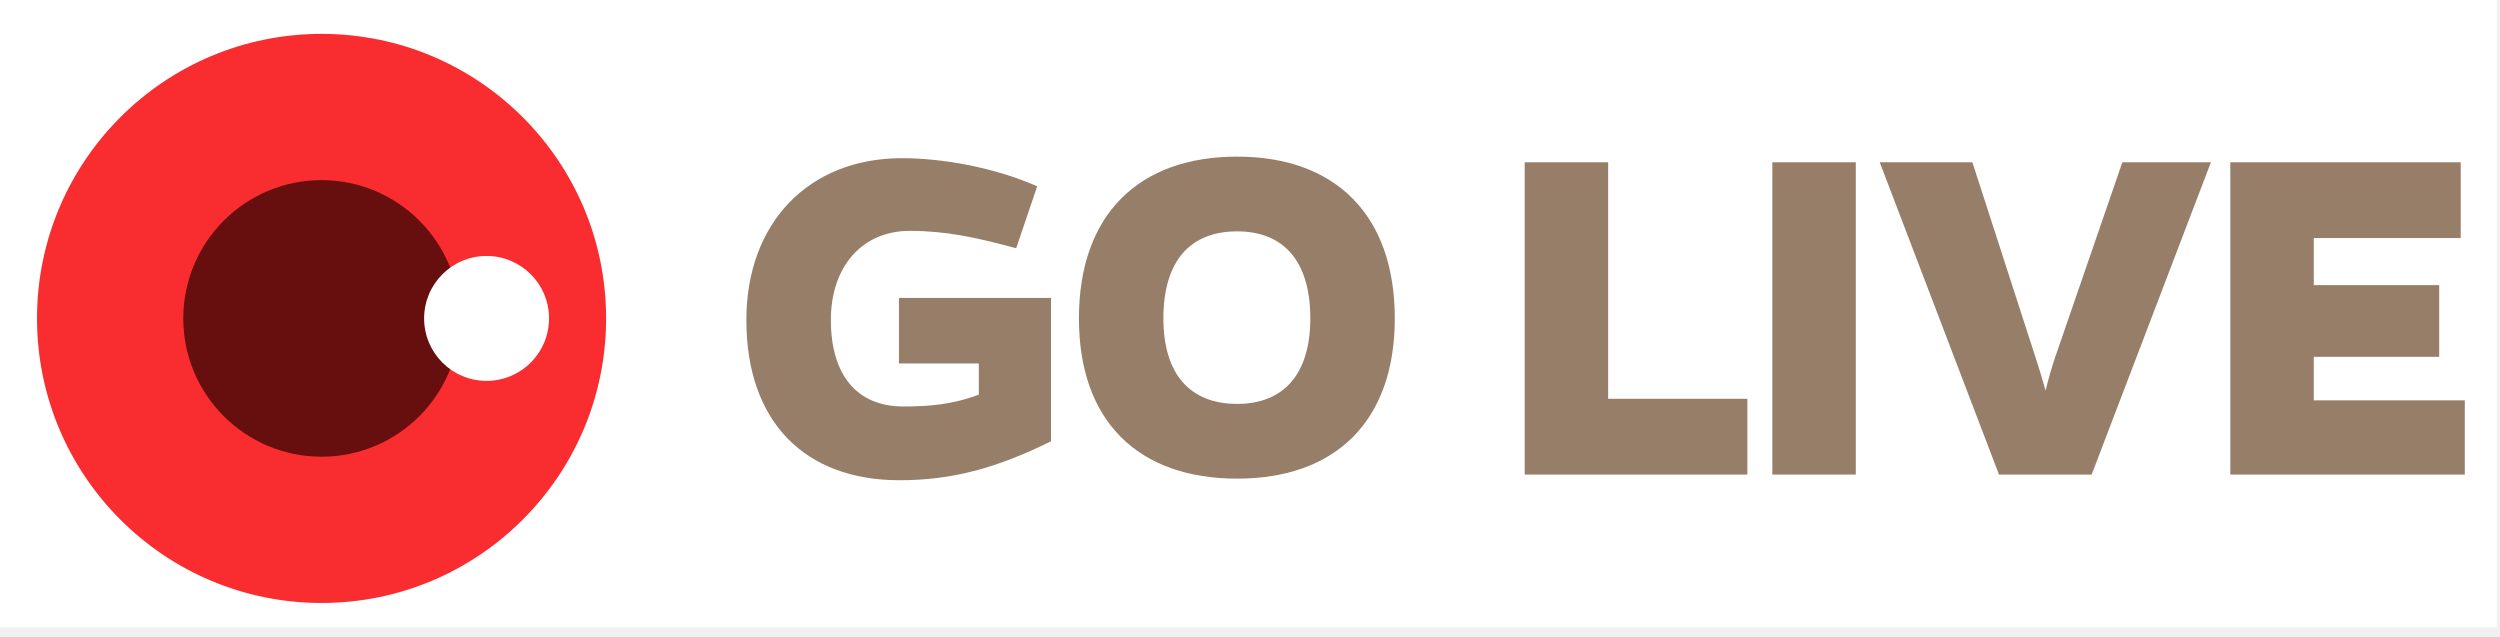
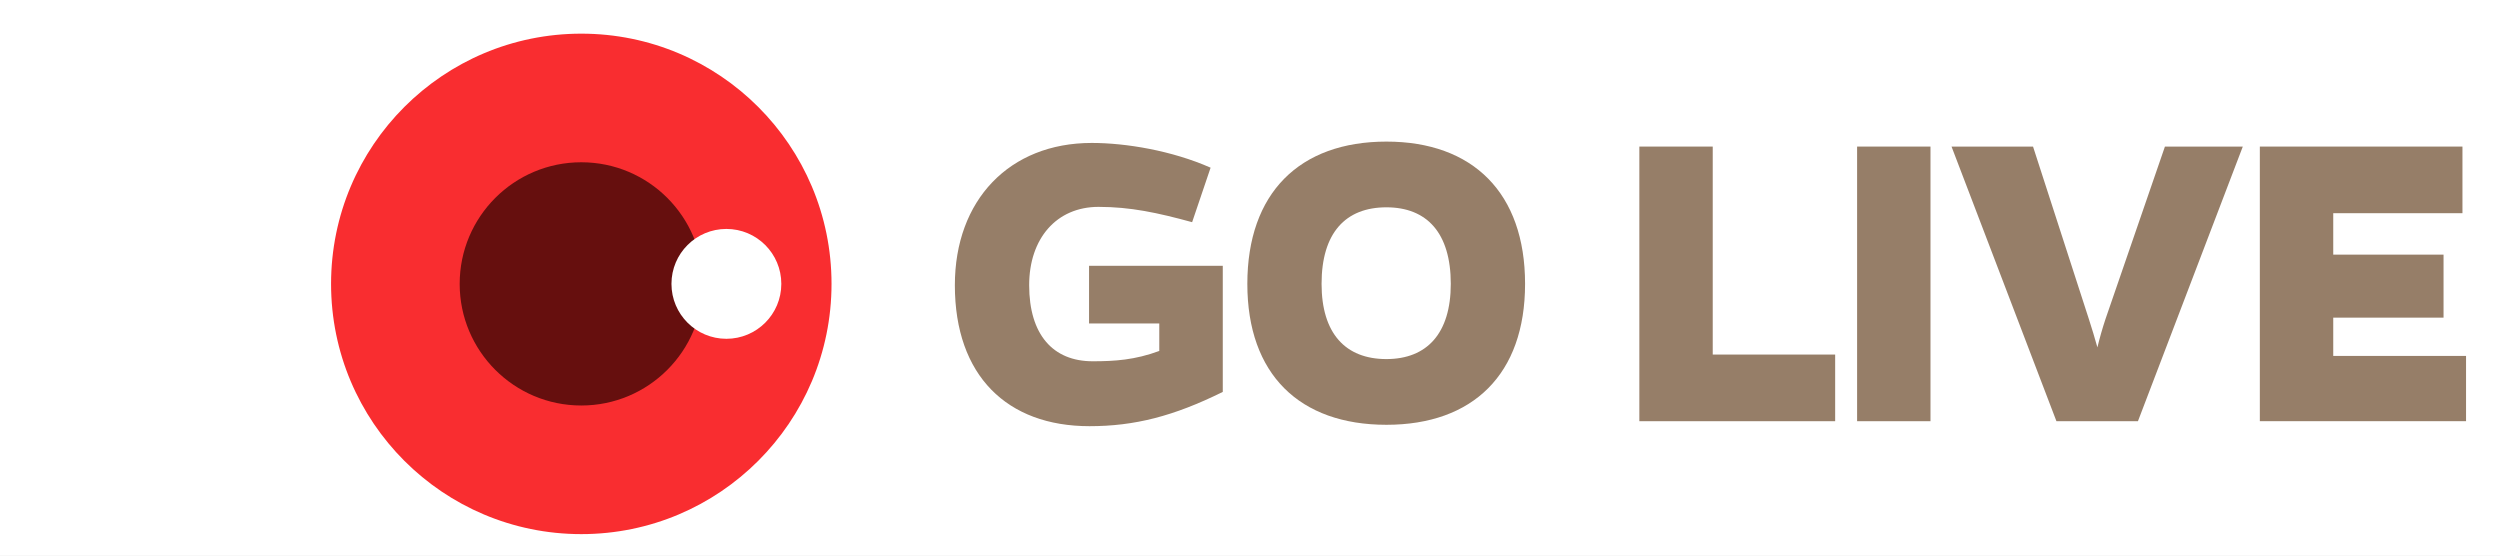
- <svg xmlns="http://www.w3.org/2000/svg" version="1.1" id="Layer_1" x="0px" y="0px" width="132.167px" height="33.667px" viewBox="-36.5 7.333 132.167 33.667" enable-background="new -36.5 7.333 132.167 33.667" xml:space="preserve">
-   <rect x="-36.5" y="7.333" fill="#FFFFFF" width="132" height="33.167" />
+ <svg xmlns="http://www.w3.org/2000/svg" version="1.1" id="Layer_1" x="0px" y="0px" width="108px" height="24px" viewBox="13.333 4.833 108 24" enable-background="new 13.333 4.833 108 24" xml:space="preserve">
+   <rect x="13.333" y="4.833" fill="#FFFFFF" width="108.001" height="24" />
  <g id="hover" display="none">
    <g display="inline">
-       <path fill="#FF1A15" d="M12.463,13.307L9.49,10.333c-6.564,6.566-6.564,17.208,0.001,23.771l2.973-2.973    C7.538,26.212,7.537,18.229,12.463,13.307z" />
-       <path fill="#FF1A15" d="M16.917,17.762l-2.97-2.971c-4.103,4.103-4.104,10.752,0.001,14.855l2.971-2.973    C14.457,24.214,14.456,20.223,16.917,17.762z" />
+       <path fill="#FF1A15" d="M12.463,13.307L9.49,10.333c-6.564,6.566-6.564,17.208,0.001,23.771l2.973-2.974    C7.538,26.212,7.537,18.229,12.463,13.307z" />
+       <path fill="#FF1A15" d="M16.917,17.762l-2.97-2.971c-4.103,4.103-4.104,10.751,0.001,14.855l2.971-2.973    C14.457,24.214,14.456,20.223,16.917,17.762z" />
    </g>
  </g>
  <g id="on_air" display="none">
    <g display="inline">
-       <path fill="#FFFFFF" d="M35.498,36.947c-0.347,0-0.698-0.014-1.048-0.036c-3.309-0.229-6.477-1.599-8.923-3.841    c-5.983-5.49-6.387-14.824-0.899-20.807c3.019-3.291,7.397-5.053,11.89-4.738c3.312,0.23,6.479,1.596,8.926,3.844    c2.896,2.654,4.59,6.284,4.758,10.215c0.172,3.932-1.203,7.695-3.869,10.596C43.555,35.208,39.605,36.947,35.498,36.947z" />
-       <path opacity="0.75" fill="#D9D9D9" enable-background="new    " d="M51.031,22.212c0,8.577-6.955,15.529-15.532,15.529    s-15.53-6.952-15.53-15.529H51.031z" />
+       <path fill="#FFFFFF" d="M35.498,36.947c-0.347,0-0.698-0.014-1.048-0.035c-3.309-0.229-6.477-1.6-8.923-3.842    c-5.983-5.49-6.387-14.824-0.899-20.807c3.019-3.291,7.397-5.053,11.89-4.738c3.312,0.23,6.479,1.596,8.926,3.844    c2.896,2.654,4.59,6.284,4.758,10.214c0.172,3.933-1.203,7.695-3.869,10.597C43.555,35.208,39.605,36.947,35.498,36.947z" />
+       <path opacity="0.75" fill="#D9D9D9" enable-background="new    " d="M51.031,22.212c0,8.576-6.955,15.529-15.532,15.529    s-15.53-6.953-15.53-15.529H51.031z" />
      <path fill="#FF1A15" stroke="#CC1511" stroke-width="1.621" stroke-miterlimit="10" d="M42.035,15.077    c3.951,3.617,4.217,9.75,0.592,13.696c-3.613,3.938-9.748,4.207-13.694,0.586c-3.942-3.619-4.208-9.75-0.591-13.693    C31.964,11.718,38.096,11.456,42.035,15.077z" />
      <circle fill="#FFFFFF" cx="30.279" cy="16.004" r="3.664" />
      <circle fill="#CC1511" cx="40.436" cy="28.988" r="1.992" />
-       <path fill="#A8A8A8" d="M35.498,37.758c-0.365,0-0.734-0.014-1.102-0.037c-3.488-0.244-6.832-1.683-9.417-4.053    c-6.312-5.793-6.738-15.641-0.948-21.952c3.181-3.466,7.806-5.33,12.543-4.999c3.49,0.243,6.836,1.683,9.417,4.055    c3.059,2.803,4.841,6.631,5.018,10.777c0.183,4.146-1.269,8.117-4.082,11.178C43.998,35.924,39.832,37.758,35.498,37.758z     M35.489,8.3c-3.893,0-7.634,1.645-10.264,4.512c-5.185,5.652-4.805,14.473,0.85,19.661c2.315,2.123,5.31,3.412,8.432,3.629    c4.22,0.289,8.38-1.361,11.226-4.471c2.521-2.742,3.819-6.299,3.658-10.013c-0.158-3.714-1.756-7.142-4.494-9.653    c-2.312-2.125-5.309-3.415-8.436-3.633C36.136,8.311,35.812,8.3,35.489,8.3z" />
+       <path fill="#A8A8A8" d="M35.498,37.757c-0.365,0-0.734-0.014-1.102-0.036c-3.488-0.244-6.832-1.683-9.417-4.054    c-6.312-5.793-6.738-15.641-0.948-21.952c3.181-3.466,7.806-5.33,12.543-4.999c3.49,0.243,6.836,1.683,9.417,4.055    c3.059,2.803,4.841,6.631,5.018,10.776c0.183,4.146-1.269,8.117-4.082,11.179C43.998,35.923,39.832,37.757,35.498,37.757z     M35.489,8.3c-3.893,0-7.634,1.645-10.264,4.512c-5.185,5.652-4.805,14.473,0.85,19.661c2.315,2.123,5.31,3.411,8.432,3.629    c4.22,0.289,8.38-1.36,11.226-4.472c2.521-2.741,3.819-6.299,3.658-10.012c-0.158-3.715-1.756-7.143-4.494-9.654    c-2.312-2.125-5.309-3.415-8.436-3.633C36.136,8.311,35.812,8.3,35.489,8.3z" />
    </g>
    <g display="inline">
-       <path fill="#353535" d="M55.762,21.021c0-3.229,2.18-5.986,5.451-6.5c0.761-0.103,1.46-0.082,2.18,0    c3.167,0.494,5.615,3.126,5.615,6.5c0,4.278-3.085,6.995-6.582,6.995C58.724,28.016,55.762,25.381,55.762,21.021z M57.304,21.083    c0,3.374,2.222,5.513,5.122,5.513c2.777,0,5.06-2.058,5.06-5.513c0-2.653-1.749-4.772-4.278-5.183    c-0.617-0.083-1.214-0.083-1.79,0C58.929,16.29,57.304,18.285,57.304,21.083z" />
-       <path fill="#353535" d="M81.166,15.2c0-0.864,1.562-0.905,1.562,0v11.807c0,1.028-1.42,1.132-1.853,0.411l-7.69-10.305    l0.164,2.838v7.261c0,1.009-1.564,1.028-1.564,0V15.426c0-1.028,1.152-1.193,1.666-0.432l7.92,10.593l-0.205-3.105V15.2    L81.166,15.2z" />
-       <path fill="#353535" d="M93.221,24.332l-1.666,3.25c-0.371,0.762-1.729,0.227-1.356-0.598l6.211-12.237    c0.123-0.268,0.411-0.391,0.68-0.391s0.515,0.124,0.658,0.391l6.19,12.176c0.533,0.886-0.987,1.399-1.379,0.597l-1.604-3.188    H93.221z M97.088,16.558l-3.25,6.479h6.479L97.088,16.558z" />
-       <path fill="#353535" d="M105.912,14.974c0-1.028,1.543-1.008,1.543,0v12.299c0,0.947-1.543,0.987-1.543,0V14.974z" />
-       <path fill="#353535" d="M112.084,23.201v3.99c0,0.945-1.502,0.945-1.502,0.021V15.406c0-0.432,0.309-0.72,0.762-0.72h4.875    c3.559,0,5.367,2.016,5.367,4.422c0,2.078-1.131,3.579-3.66,4.011l3.332,3.6c0.781,0.781-0.35,1.688-1.029,0.987l-4.153-4.505    H112.084z M112.084,21.905h4.154c2.695,0,3.867-1.254,3.826-2.797c-0.021-1.687-1.439-3.044-3.826-3.044h-4.154V21.905z" />
+       <path fill="#353535" d="M55.762,21.021c0-3.229,2.18-5.986,5.451-6.5c0.761-0.103,1.46-0.082,2.18,0    c3.167,0.494,5.614,3.126,5.614,6.5c0,4.277-3.084,6.995-6.582,6.995C58.724,28.016,55.762,25.38,55.762,21.021z M57.304,21.083    c0,3.373,2.222,5.513,5.122,5.513c2.777,0,5.06-2.058,5.06-5.513c0-2.653-1.749-4.772-4.278-5.184    c-0.617-0.083-1.214-0.083-1.79,0C58.929,16.29,57.304,18.285,57.304,21.083z" />
+       <path fill="#353535" d="M81.166,15.2c0-0.864,1.562-0.905,1.562,0v11.807c0,1.027-1.42,1.132-1.854,0.41l-7.689-10.305    l0.164,2.838v7.262c0,1.009-1.564,1.027-1.564,0V15.426c0-1.028,1.152-1.193,1.666-0.432l7.92,10.593l-0.205-3.105V15.2    L81.166,15.2z" />
+       <path fill="#353535" d="M93.221,24.332l-1.666,3.25c-0.371,0.762-1.729,0.228-1.356-0.598l6.211-12.237    c0.123-0.268,0.411-0.391,0.68-0.391c0.27,0,0.516,0.124,0.658,0.391l6.19,12.176c0.533,0.886-0.987,1.398-1.379,0.597    l-1.604-3.188H93.221z M97.087,16.558l-3.25,6.479h6.479L97.087,16.558z" />
+       <path fill="#353535" d="M105.912,14.974c0-1.028,1.543-1.008,1.543,0v12.299c0,0.947-1.543,0.986-1.543,0V14.974z" />
+       <path fill="#353535" d="M112.083,23.201v3.99c0,0.945-1.502,0.945-1.502,0.021V15.406c0-0.432,0.31-0.72,0.762-0.72h4.875    c3.56,0,5.367,2.016,5.367,4.422c0,2.078-1.131,3.579-3.66,4.011l3.332,3.6c0.781,0.781-0.35,1.689-1.028,0.988l-4.153-4.506    H112.083z M112.083,21.905h4.154c2.695,0,3.867-1.254,3.826-2.797c-0.021-1.687-1.439-3.044-3.826-3.044h-4.154V21.905z" />
    </g>
    <g display="inline">
-       <path fill="#FF1A15" d="M12.463,13.307L9.49,10.333c-6.564,6.566-6.564,17.208,0.001,23.771l2.973-2.973    C7.538,26.212,7.537,18.229,12.463,13.307z" />
-       <path fill="#FF1A15" d="M16.917,17.762l-2.97-2.971c-4.103,4.103-4.104,10.752,0.001,14.855l2.971-2.973    C14.457,24.214,14.456,20.223,16.917,17.762z" />
+       <path fill="#FF1A15" d="M12.463,13.307L9.49,10.333c-6.564,6.566-6.564,17.208,0.001,23.771l2.973-2.974    C7.538,26.212,7.537,18.229,12.463,13.307z" />
+       <path fill="#FF1A15" d="M16.917,17.762l-2.97-2.971c-4.103,4.103-4.104,10.751,0.001,14.855l2.971-2.973    C14.457,24.214,14.456,20.223,16.917,17.762z" />
    </g>
  </g>
  <g>
-     <path fill="#967E68" d="M37.238,24.165c0,5.44-3.139,8.472-8.335,8.472c-5.224,0-8.363-3.031-8.363-8.472   c0-5.467,3.14-8.552,8.363-8.552C34.099,15.613,37.238,18.698,37.238,24.165z M32.772,24.165c0-3.058-1.435-4.601-3.87-4.601   c-2.463,0-3.897,1.543-3.897,4.601c0,2.978,1.434,4.521,3.897,4.521C31.338,28.686,32.772,27.143,32.772,24.165z" />
-     <path fill="#967E68" d="M19.062,30.662c-2.95,1.461-5.305,2.059-8.012,2.059c-4.953,0-8.092-3.033-8.092-8.473   c0-5.115,3.275-8.553,8.228-8.553c2.057,0,4.818,0.46,7.146,1.488l-1.11,3.275c-2.084-0.568-3.708-0.92-5.629-0.92   c-2.517,0-4.168,1.894-4.168,4.709c0,2.977,1.435,4.574,3.816,4.574c1.326,0,2.544-0.08,4.006-0.623v-1.65h-4.222v-3.465h8.039   V30.662z" />
+     <path fill="#967E68" d="M79.216,17.096c0,3.909-2.255,6.088-5.989,6.088c-3.753,0-6.009-2.179-6.009-6.088   c0-3.928,2.256-6.146,6.009-6.146C76.961,10.95,79.216,13.167,79.216,17.096z M76.007,17.096c0-2.198-1.03-3.307-2.781-3.307   c-1.77,0-2.801,1.109-2.801,3.307c0,2.14,1.031,3.249,2.801,3.249C74.977,20.344,76.007,19.236,76.007,17.096z" />
+     <path fill="#967E68" d="M66.155,21.764c-2.12,1.05-3.812,1.48-5.757,1.48c-3.559,0-5.815-2.181-5.815-6.09   c0-3.676,2.354-6.146,5.913-6.146c1.479,0,3.462,0.331,5.135,1.069l-0.798,2.354c-1.497-0.409-2.664-0.661-4.045-0.661   c-1.809,0-2.995,1.361-2.995,3.384c0,2.139,1.031,3.286,2.743,3.286c0.952,0,1.828-0.057,2.878-0.446v-1.187H60.38v-2.49h5.777   v5.446H66.155z" />
  </g>
  <g>
-     <path fill="#967E68" d="M81.41,32.422v-16.51h12.18v4.006h-7.768v2.489h6.631v3.79h-6.631v2.301h7.984v3.924H81.41z" />
-     <path fill="#967E68" d="M57.198,32.422v-16.51h4.412v16.51H57.198z" />
-     <path fill="#967E68" d="M44.106,32.422v-16.51h4.412v12.504h7.361v4.006H44.106z" />
-     <path fill="#967E68" d="M69.181,32.422l-6.306-16.51h4.898l3.355,10.366c0.189,0.569,0.352,1.137,0.516,1.706   c0.135-0.569,0.297-1.137,0.486-1.706l3.572-10.366h4.682l-6.305,16.51H69.181z" />
+     <path fill="#967E68" d="M110.958,23.029V11.165h8.753v2.878h-5.582v1.79h4.765v2.722h-4.765v1.654h5.737v2.819H110.958z" />
+     <path fill="#967E68" d="M93.56,23.029V11.165h3.17v11.864H93.56z" />
+     <path fill="#967E68" d="M84.153,23.029V11.165h3.17v8.985h5.289v2.879H84.153z" />
+     <path fill="#967E68" d="M102.171,23.029l-4.532-11.864h3.521l2.411,7.449c0.136,0.409,0.253,0.817,0.37,1.226   c0.098-0.408,0.214-0.816,0.35-1.226l2.567-7.449h3.364l-4.53,11.864H102.171z" />
  </g>
-   <circle fill="#F92D30" cx="-19.5" cy="24.167" r="15.043" />
-   <circle fill="#660F0E" cx="-19.5" cy="24.167" r="7.311" />
-   <circle fill="#FFFFFF" cx="-10.776" cy="24.167" r="3.302" />
+   <circle fill="#F92D30" cx="38.445" cy="17.097" r="10.81" />
+   <circle fill="#660F0E" cx="38.445" cy="17.097" r="5.254" />
+   <circle fill="#FFFFFF" cx="44.713" cy="17.096" r="2.373" />
</svg>
